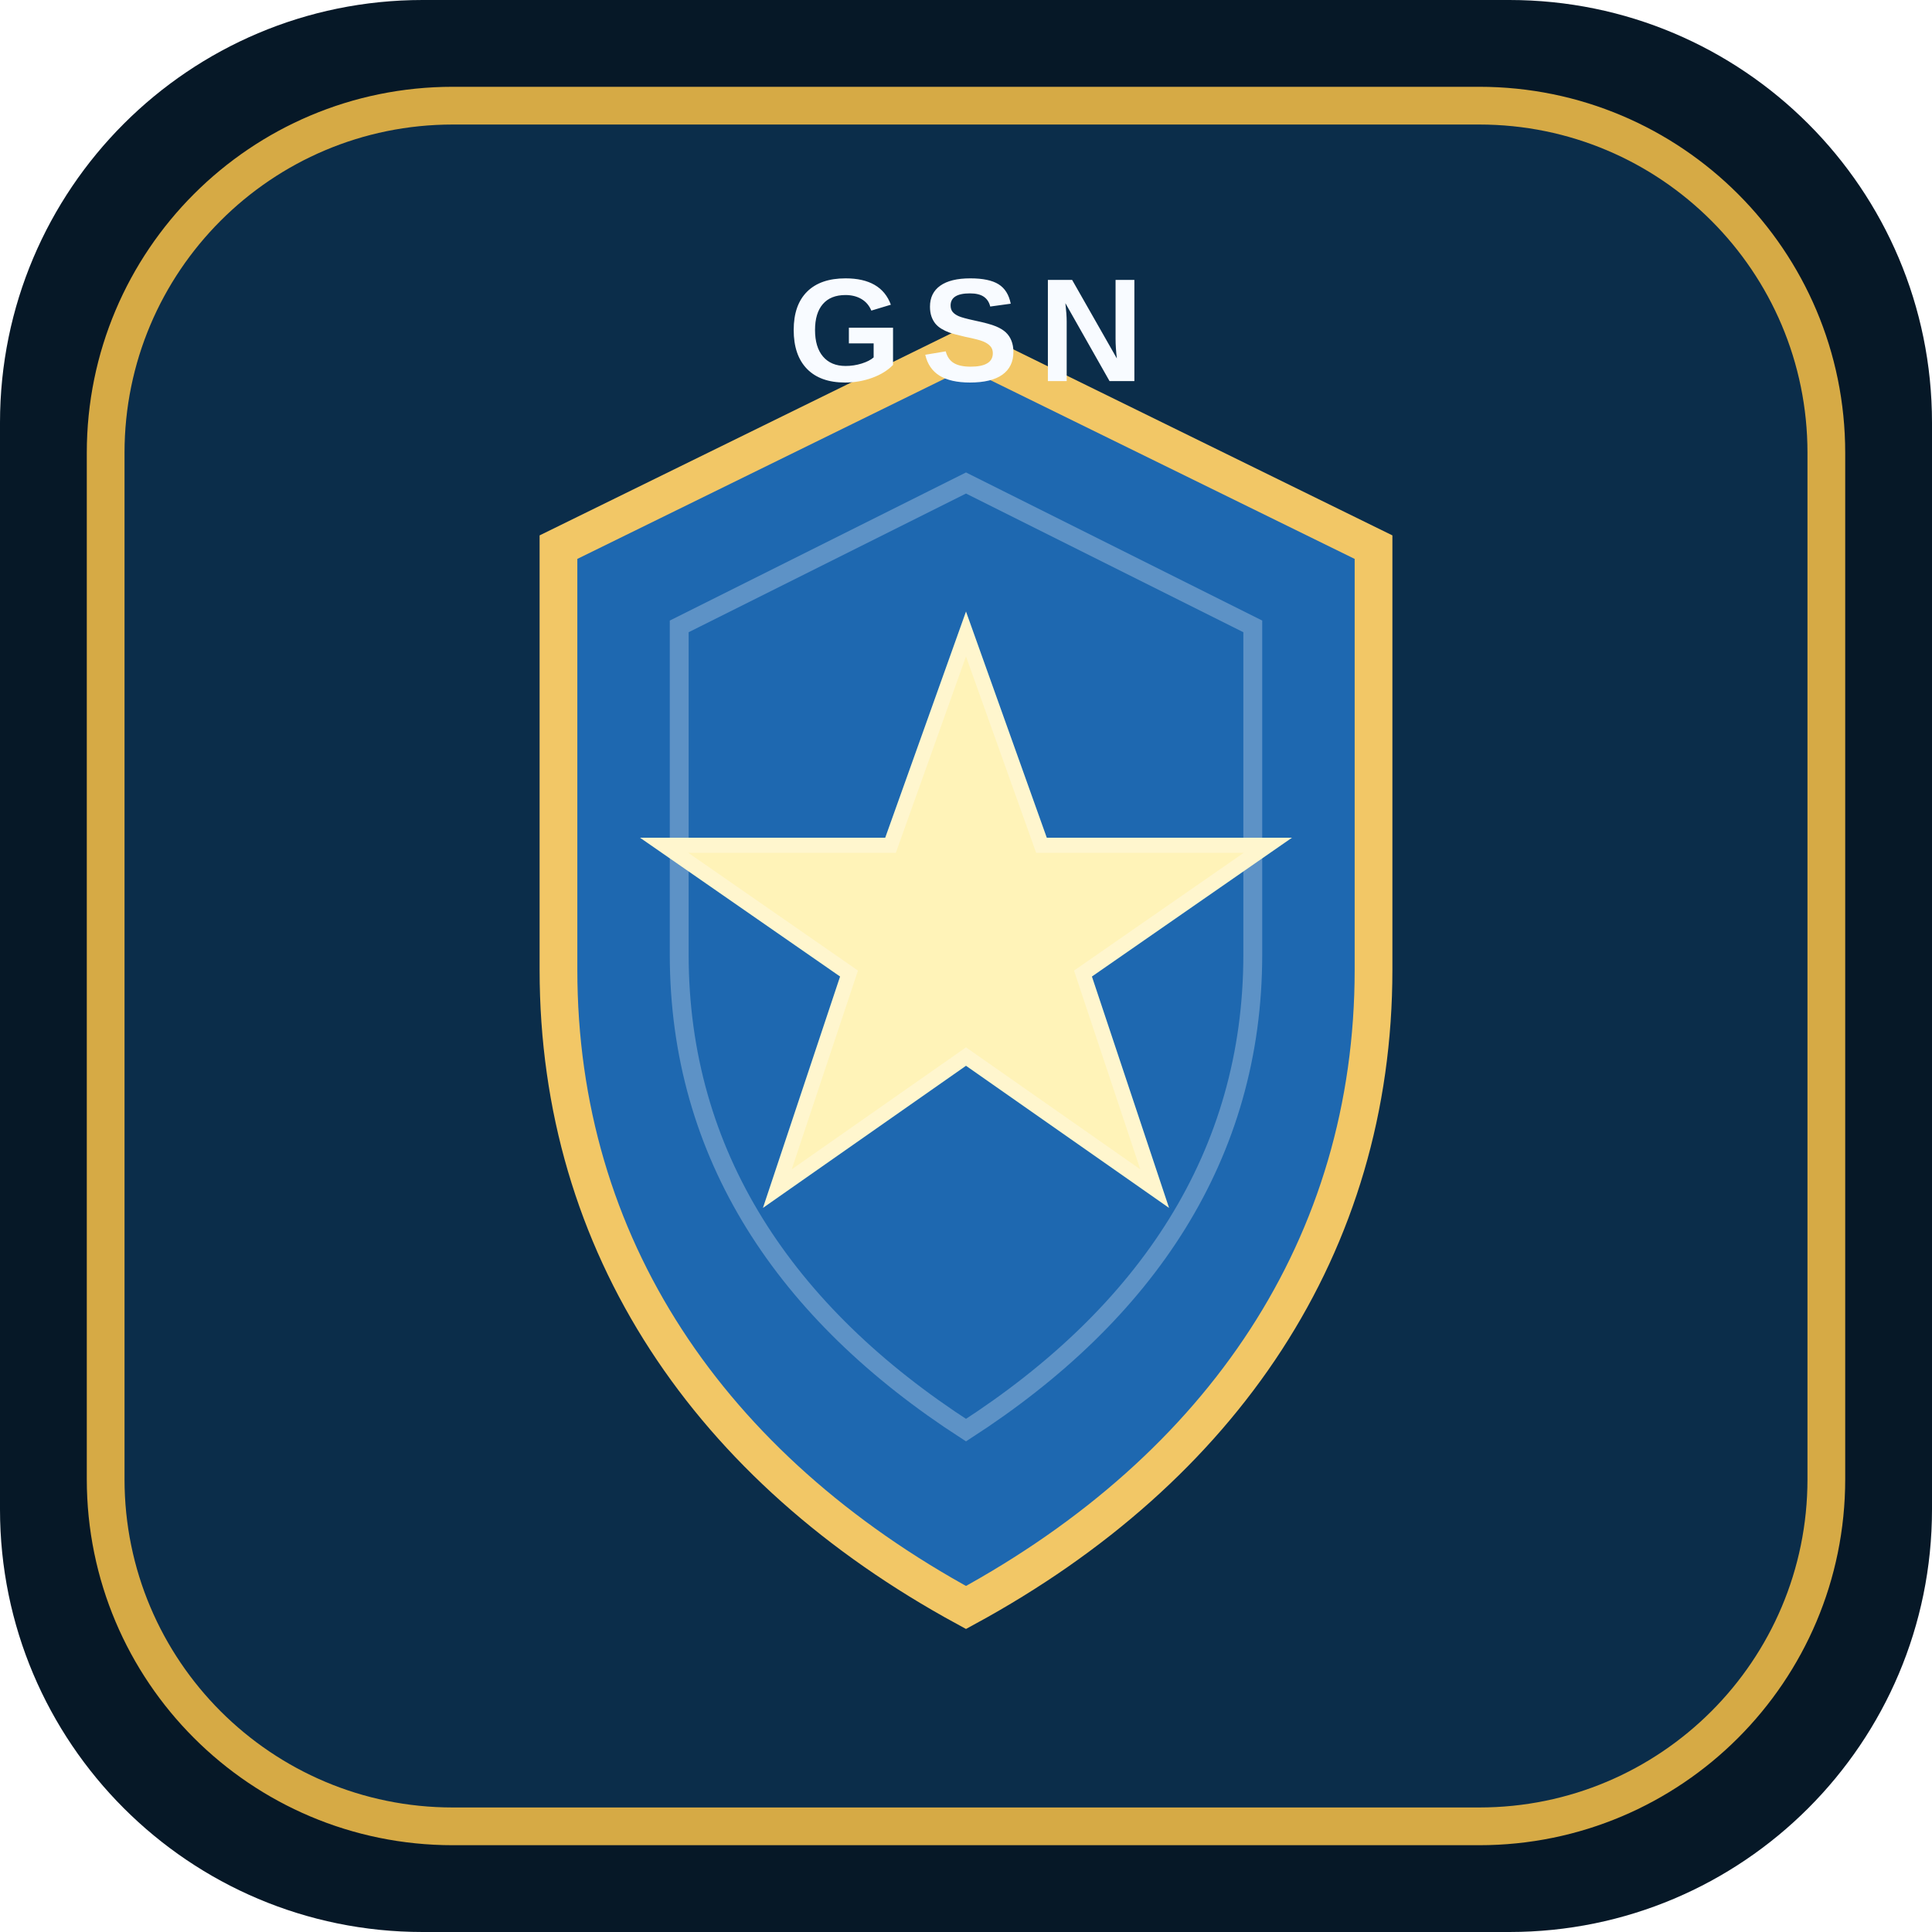
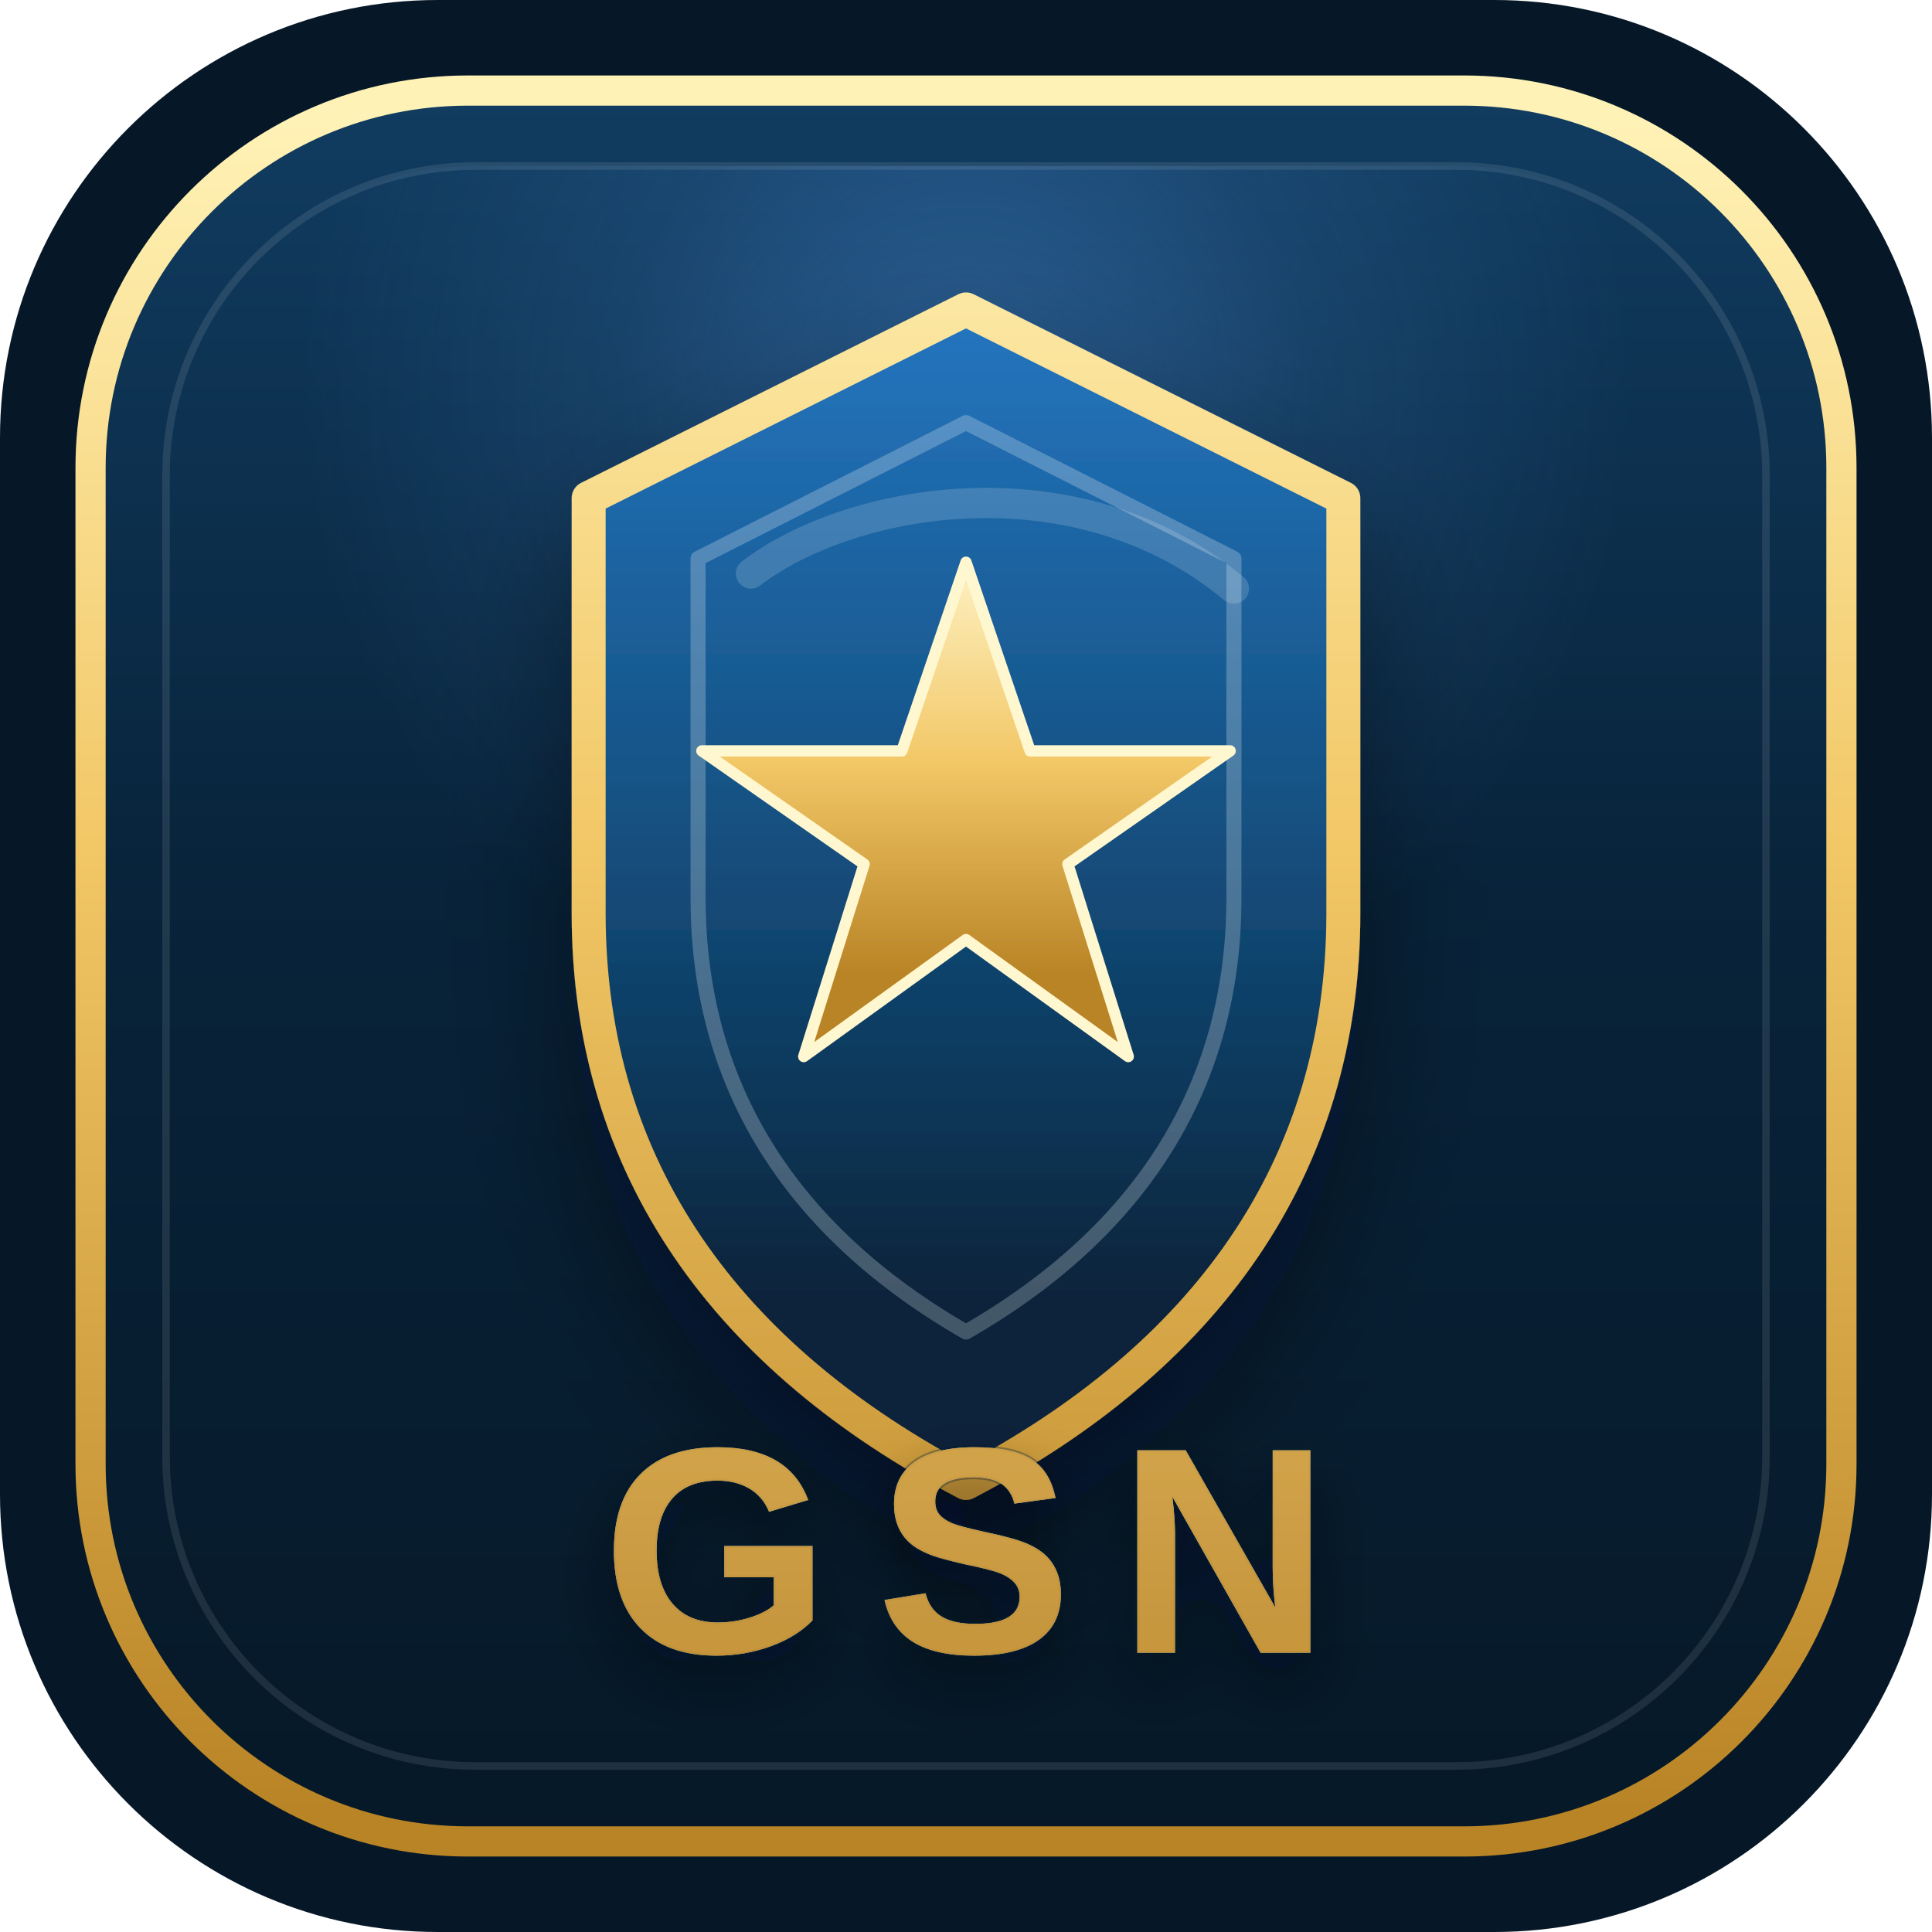
<svg xmlns="http://www.w3.org/2000/svg" width="512" height="512" viewBox="0 0 512 512" fill="none">
-   <rect width="512" height="512" rx="112" fill="#061827" />
-   <rect x="28" y="28" width="456" height="456" rx="92" fill="url(#bg)" stroke="#D6AA45" stroke-width="10" />
-   <path d="M256 92L364 145V257C364 330 324 389 256 426C188 389 148 330 148 257V145L256 92Z" fill="url(#shield)" stroke="#F2C766" stroke-width="10" />
-   <path d="M256 128L332 166V253C332 306 304 348 256 379C208 348 180 306 180 253V166L256 128Z" fill="none" stroke="rgba(255,255,255,0.28)" stroke-width="5" />
-   <path d="M256 168L276 224H336L287 258L306 315L256 280L206 315L225 258L176 224H236L256 168Z" fill="url(#star)" stroke="#FFF6CE" stroke-width="4" />
-   <text x="256" y="101" text-anchor="middle" fill="#F8FBFF" font-family="Arial, Helvetica, sans-serif" font-size="39" font-weight="900" letter-spacing="5">GSN</text>
  <defs>
-     <linearGradient id="bg" x1="256" y1="0" x2="256" y2="512">
-       <stop stop-color="#0B2D4A" />
+     <linearGradient id="appBg" x1="256" y1="18" x2="256" y2="494" gradientUnits="userSpaceOnUse">
+       <stop stop-color="#113D62" />
+       <stop offset="0.46" stop-color="#08233A" />
      <stop offset="1" stop-color="#061827" />
    </linearGradient>
-     <linearGradient id="shield" x1="256" y1="92" x2="256" y2="426">
-       <stop stop-color="#1E68B0" />
+     <radialGradient id="topGlow" cx="0" cy="0" r="1" gradientUnits="userSpaceOnUse" gradientTransform="translate(256 104) rotate(90) scale(176)">
+       <stop stop-color="#5EA8FF" stop-opacity="0.36" />
+       <stop offset="0.52" stop-color="#5EA8FF" stop-opacity="0.12" />
+       <stop offset="1" stop-color="#5EA8FF" stop-opacity="0" />
+     </radialGradient>
+     <linearGradient id="gold" x1="256" y1="32" x2="256" y2="480" gradientUnits="userSpaceOnUse">
+       <stop stop-color="#FFF2B6" />
+       <stop offset="0.43" stop-color="#F2C766" />
+       <stop offset="1" stop-color="#B98426" />
+     </linearGradient>
+     <linearGradient id="shieldFill" x1="256" y1="84" x2="256" y2="346" gradientUnits="userSpaceOnUse">
+       <stop stop-color="#2475BF" />
+       <stop offset="0.52" stop-color="#145080" />
      <stop offset="1" stop-color="#08233A" />
    </linearGradient>
-     <linearGradient id="star" x1="256" y1="168" x2="256" y2="315">
-       <stop stop-color="#FFF3B8" />
+     <linearGradient id="starFill" x1="256" y1="142" x2="256" y2="258" gradientUnits="userSpaceOnUse">
+       <stop stop-color="#FFF7CF" />
      <stop offset="0.52" stop-color="#F2C766" />
-       <stop offset="1" stop-color="#B78525" />
+       <stop offset="1" stop-color="#B98426" />
    </linearGradient>
+     <filter id="softShadow" x="-30%" y="-30%" width="160%" height="170%" color-interpolation-filters="sRGB">
+       <feDropShadow dx="0" dy="18" stdDeviation="18" flood-color="#000817" flood-opacity="0.46" />
+     </filter>
+     <filter id="textShadow" x="-30%" y="-60%" width="160%" height="220%" color-interpolation-filters="sRGB">
+       <feDropShadow dx="0" dy="8" stdDeviation="8" flood-color="#000817" flood-opacity="0.48" />
+     </filter>
  </defs>
+   <rect width="512" height="512" rx="116" fill="#061827" />
+   <rect x="24" y="24" width="464" height="464" rx="100" fill="url(#appBg)" stroke="url(#gold)" stroke-width="8" />
+   <rect x="44" y="44" width="424" height="424" rx="82" fill="url(#topGlow)" stroke="rgba(255,255,255,0.10)" stroke-width="2" />
+   <g filter="url(#softShadow)">
+     <path d="M256 82L356 132V242C356 310 319 360 256 393C193 360 156 310 156 242V132L256 82Z" fill="url(#shieldFill)" stroke="url(#gold)" stroke-width="9" stroke-linejoin="round" />
+     <path d="M256 112L327 148V238C327 287 303 326 256 353C209 326 185 287 185 238V148L256 112Z" fill="none" stroke="rgba(255,255,255,0.24)" stroke-width="4" stroke-linejoin="round" />
+     <path d="M256 149L273 199H326L283 229L299 280L256 249L213 280L229 229L186 199H239L256 149Z" fill="url(#starFill)" stroke="#FFF7CF" stroke-width="3" stroke-linejoin="round" />
+     <path d="M199 152C225 132 285 121 327 156" stroke="rgba(255,255,255,0.16)" stroke-width="8" stroke-linecap="round" />
+   </g>
+   <g filter="url(#textShadow)">
+     <text x="256" y="438" text-anchor="middle" fill="#F8FBFF" stroke="rgba(6,24,39,0.34)" stroke-width="1" font-family="Arial, Helvetica, sans-serif" font-size="78" font-weight="900" letter-spacing="12">GSN</text>
+     <text x="256" y="438" text-anchor="middle" fill="url(#gold)" font-family="Arial, Helvetica, sans-serif" font-size="78" font-weight="900" letter-spacing="12" opacity="0.94">GSN</text>
+   </g>
</svg>
